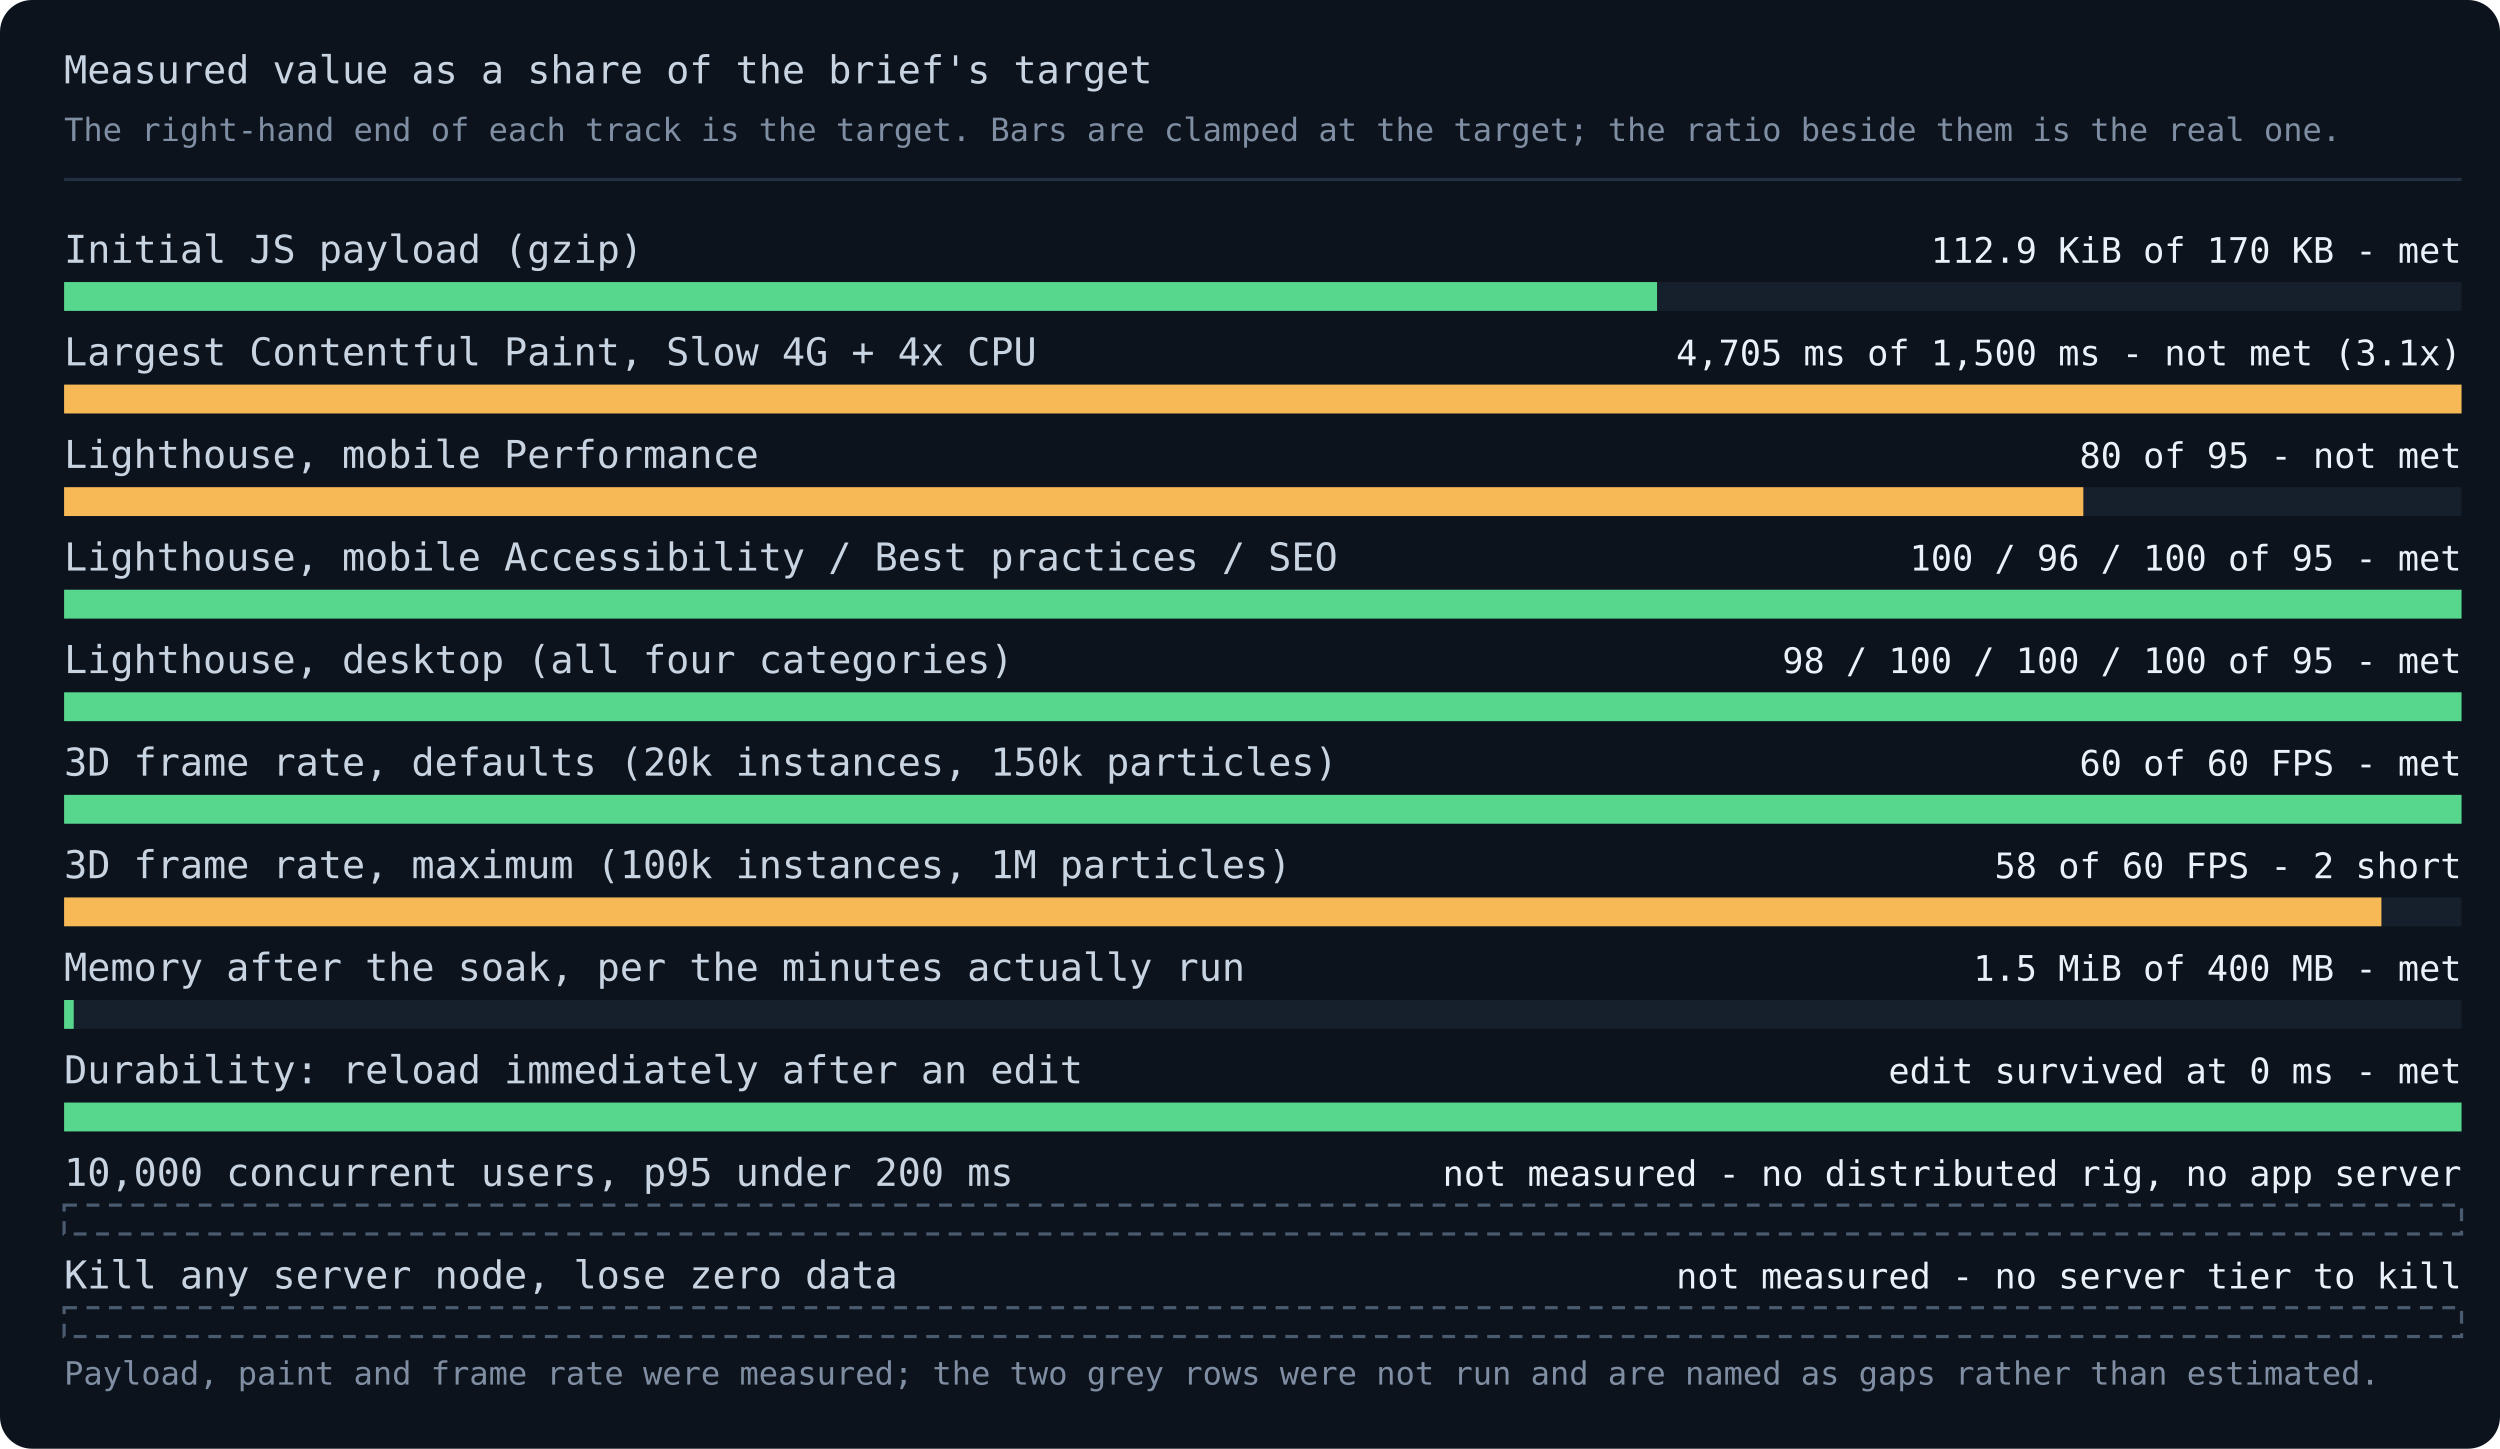
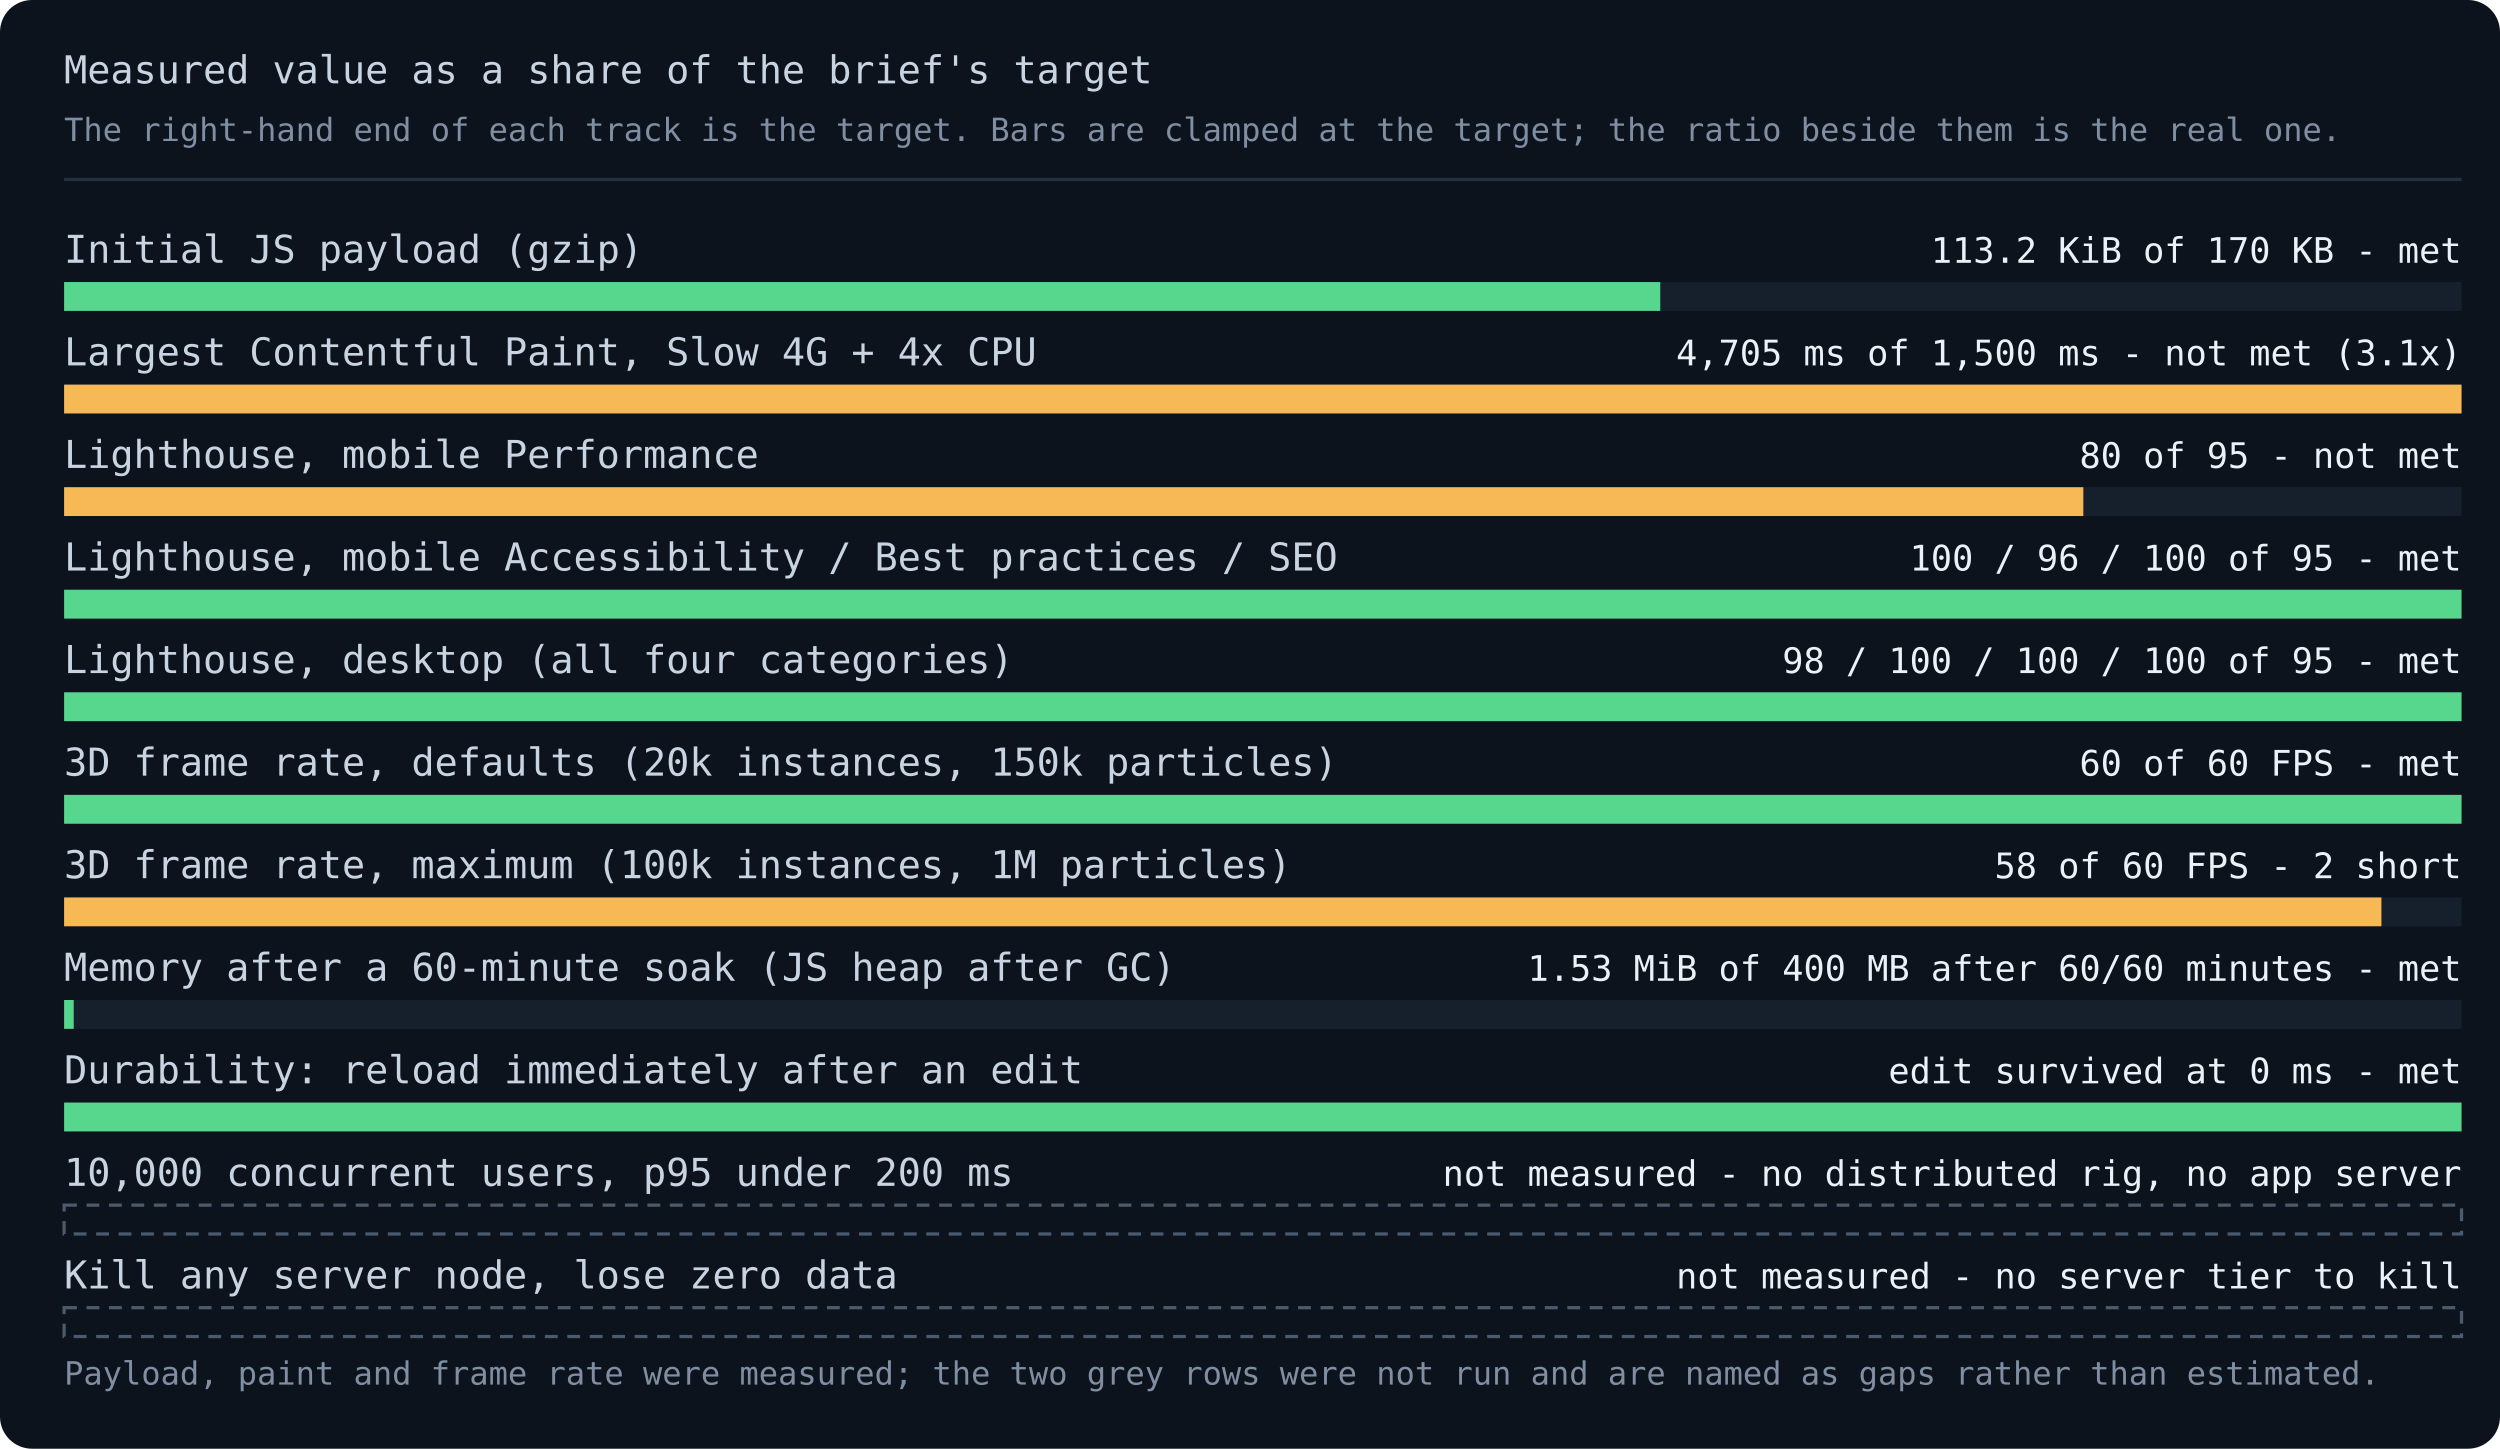
<svg xmlns="http://www.w3.org/2000/svg" viewBox="0 0 780 452" width="780" height="452" role="img" aria-labelledby="title desc">
  <style>
    .bg { fill: #0d131c; }
    .label { fill: #c9d4e2; font: 12px ui-monospace, monospace; }
    .value { fill: #eaf1f8; font: 11px ui-monospace, monospace; }
    .small { fill: #7f8ea3; font: 10px ui-monospace, monospace; }
    .track { fill: #16202c; }
    .met { fill: #57d68d; }
    .unmet { fill: #f7b955; }
    .unmeasured { fill: #33404f; }
    .none { fill: none; stroke: #4a5b70; stroke-dasharray: 4 3; }
    .axis { stroke: #223042; stroke-width: 1; }
  </style>
  <rect class="bg" x="0" y="0" width="780" height="452" rx="10" />
  <text class="label" x="20" y="26">Measured value as a share of the brief's target</text>
  <text class="small" x="20" y="44">The right-hand end of each track is the target. Bars are clamped at the target; the ratio beside them is the real one.</text>
  <line class="axis" x1="20" y1="56" x2="768" y2="56" />
  <text class="label" x="20" y="82">Initial JS payload (gzip)</text>
-   <text class="value" x="768" y="82" text-anchor="end">112.9 KiB of 170 KB - met</text>
+   <text class="value" x="768" y="82" text-anchor="end">113.2 KiB of 170 KB - met</text>
  <rect class="track" x="20" y="88" width="748" height="9" />
-   <rect class="met" x="20" y="88" width="497" height="9" />
+   <rect class="met" x="20" y="88" width="498" height="9" />
  <text class="label" x="20" y="114">Largest Contentful Paint, Slow 4G + 4x CPU</text>
  <text class="value" x="768" y="114" text-anchor="end">4,705 ms of 1,500 ms - not met (3.1x)</text>
  <rect class="track" x="20" y="120" width="748" height="9" />
  <rect class="unmet" x="20" y="120" width="748" height="9" />
  <text class="label" x="20" y="146">Lighthouse, mobile Performance</text>
  <text class="value" x="768" y="146" text-anchor="end">80 of 95 - not met</text>
  <rect class="track" x="20" y="152" width="748" height="9" />
  <rect class="unmet" x="20" y="152" width="630" height="9" />
  <text class="label" x="20" y="178">Lighthouse, mobile Accessibility / Best practices / SEO</text>
  <text class="value" x="768" y="178" text-anchor="end">100 / 96 / 100 of 95 - met</text>
  <rect class="track" x="20" y="184" width="748" height="9" />
  <rect class="met" x="20" y="184" width="748" height="9" />
  <text class="label" x="20" y="210">Lighthouse, desktop (all four categories)</text>
  <text class="value" x="768" y="210" text-anchor="end">98 / 100 / 100 / 100 of 95 - met</text>
  <rect class="track" x="20" y="216" width="748" height="9" />
  <rect class="met" x="20" y="216" width="748" height="9" />
  <text class="label" x="20" y="242">3D frame rate, defaults (20k instances, 150k particles)</text>
  <text class="value" x="768" y="242" text-anchor="end">60 of 60 FPS - met</text>
  <rect class="track" x="20" y="248" width="748" height="9" />
  <rect class="met" x="20" y="248" width="748" height="9" />
  <text class="label" x="20" y="274">3D frame rate, maximum (100k instances, 1M particles)</text>
  <text class="value" x="768" y="274" text-anchor="end">58 of 60 FPS - 2 short</text>
  <rect class="track" x="20" y="280" width="748" height="9" />
  <rect class="unmet" x="20" y="280" width="723" height="9" />
-   <text class="label" x="20" y="306">Memory after the soak, per the minutes actually run</text>
-   <text class="value" x="768" y="306" text-anchor="end">1.5 MiB of 400 MB - met</text>
+   <text class="label" x="20" y="306">Memory after a 60-minute soak (JS heap after GC)</text>
+   <text class="value" x="768" y="306" text-anchor="end">1.53 MiB of 400 MB after 60/60 minutes - met</text>
  <rect class="track" x="20" y="312" width="748" height="9" />
  <rect class="met" x="20" y="312" width="3" height="9" />
  <text class="label" x="20" y="338">Durability: reload immediately after an edit</text>
  <text class="value" x="768" y="338" text-anchor="end">edit survived at 0 ms - met</text>
  <rect class="track" x="20" y="344" width="748" height="9" />
  <rect class="met" x="20" y="344" width="748" height="9" />
  <text class="label" x="20" y="370">10,000 concurrent users, p95 under 200 ms</text>
  <text class="value" x="768" y="370" text-anchor="end">not measured - no distributed rig, no app server</text>
  <rect class="none" x="20" y="376" width="748" height="9" />
  <text class="label" x="20" y="402">Kill any server node, lose zero data</text>
  <text class="value" x="768" y="402" text-anchor="end">not measured - no server tier to kill</text>
  <rect class="none" x="20" y="408" width="748" height="9" />
  <text class="small" x="20" y="432">Payload, paint and frame rate were measured; the two grey rows were not run and are named as gaps rather than estimated.</text>
</svg>
